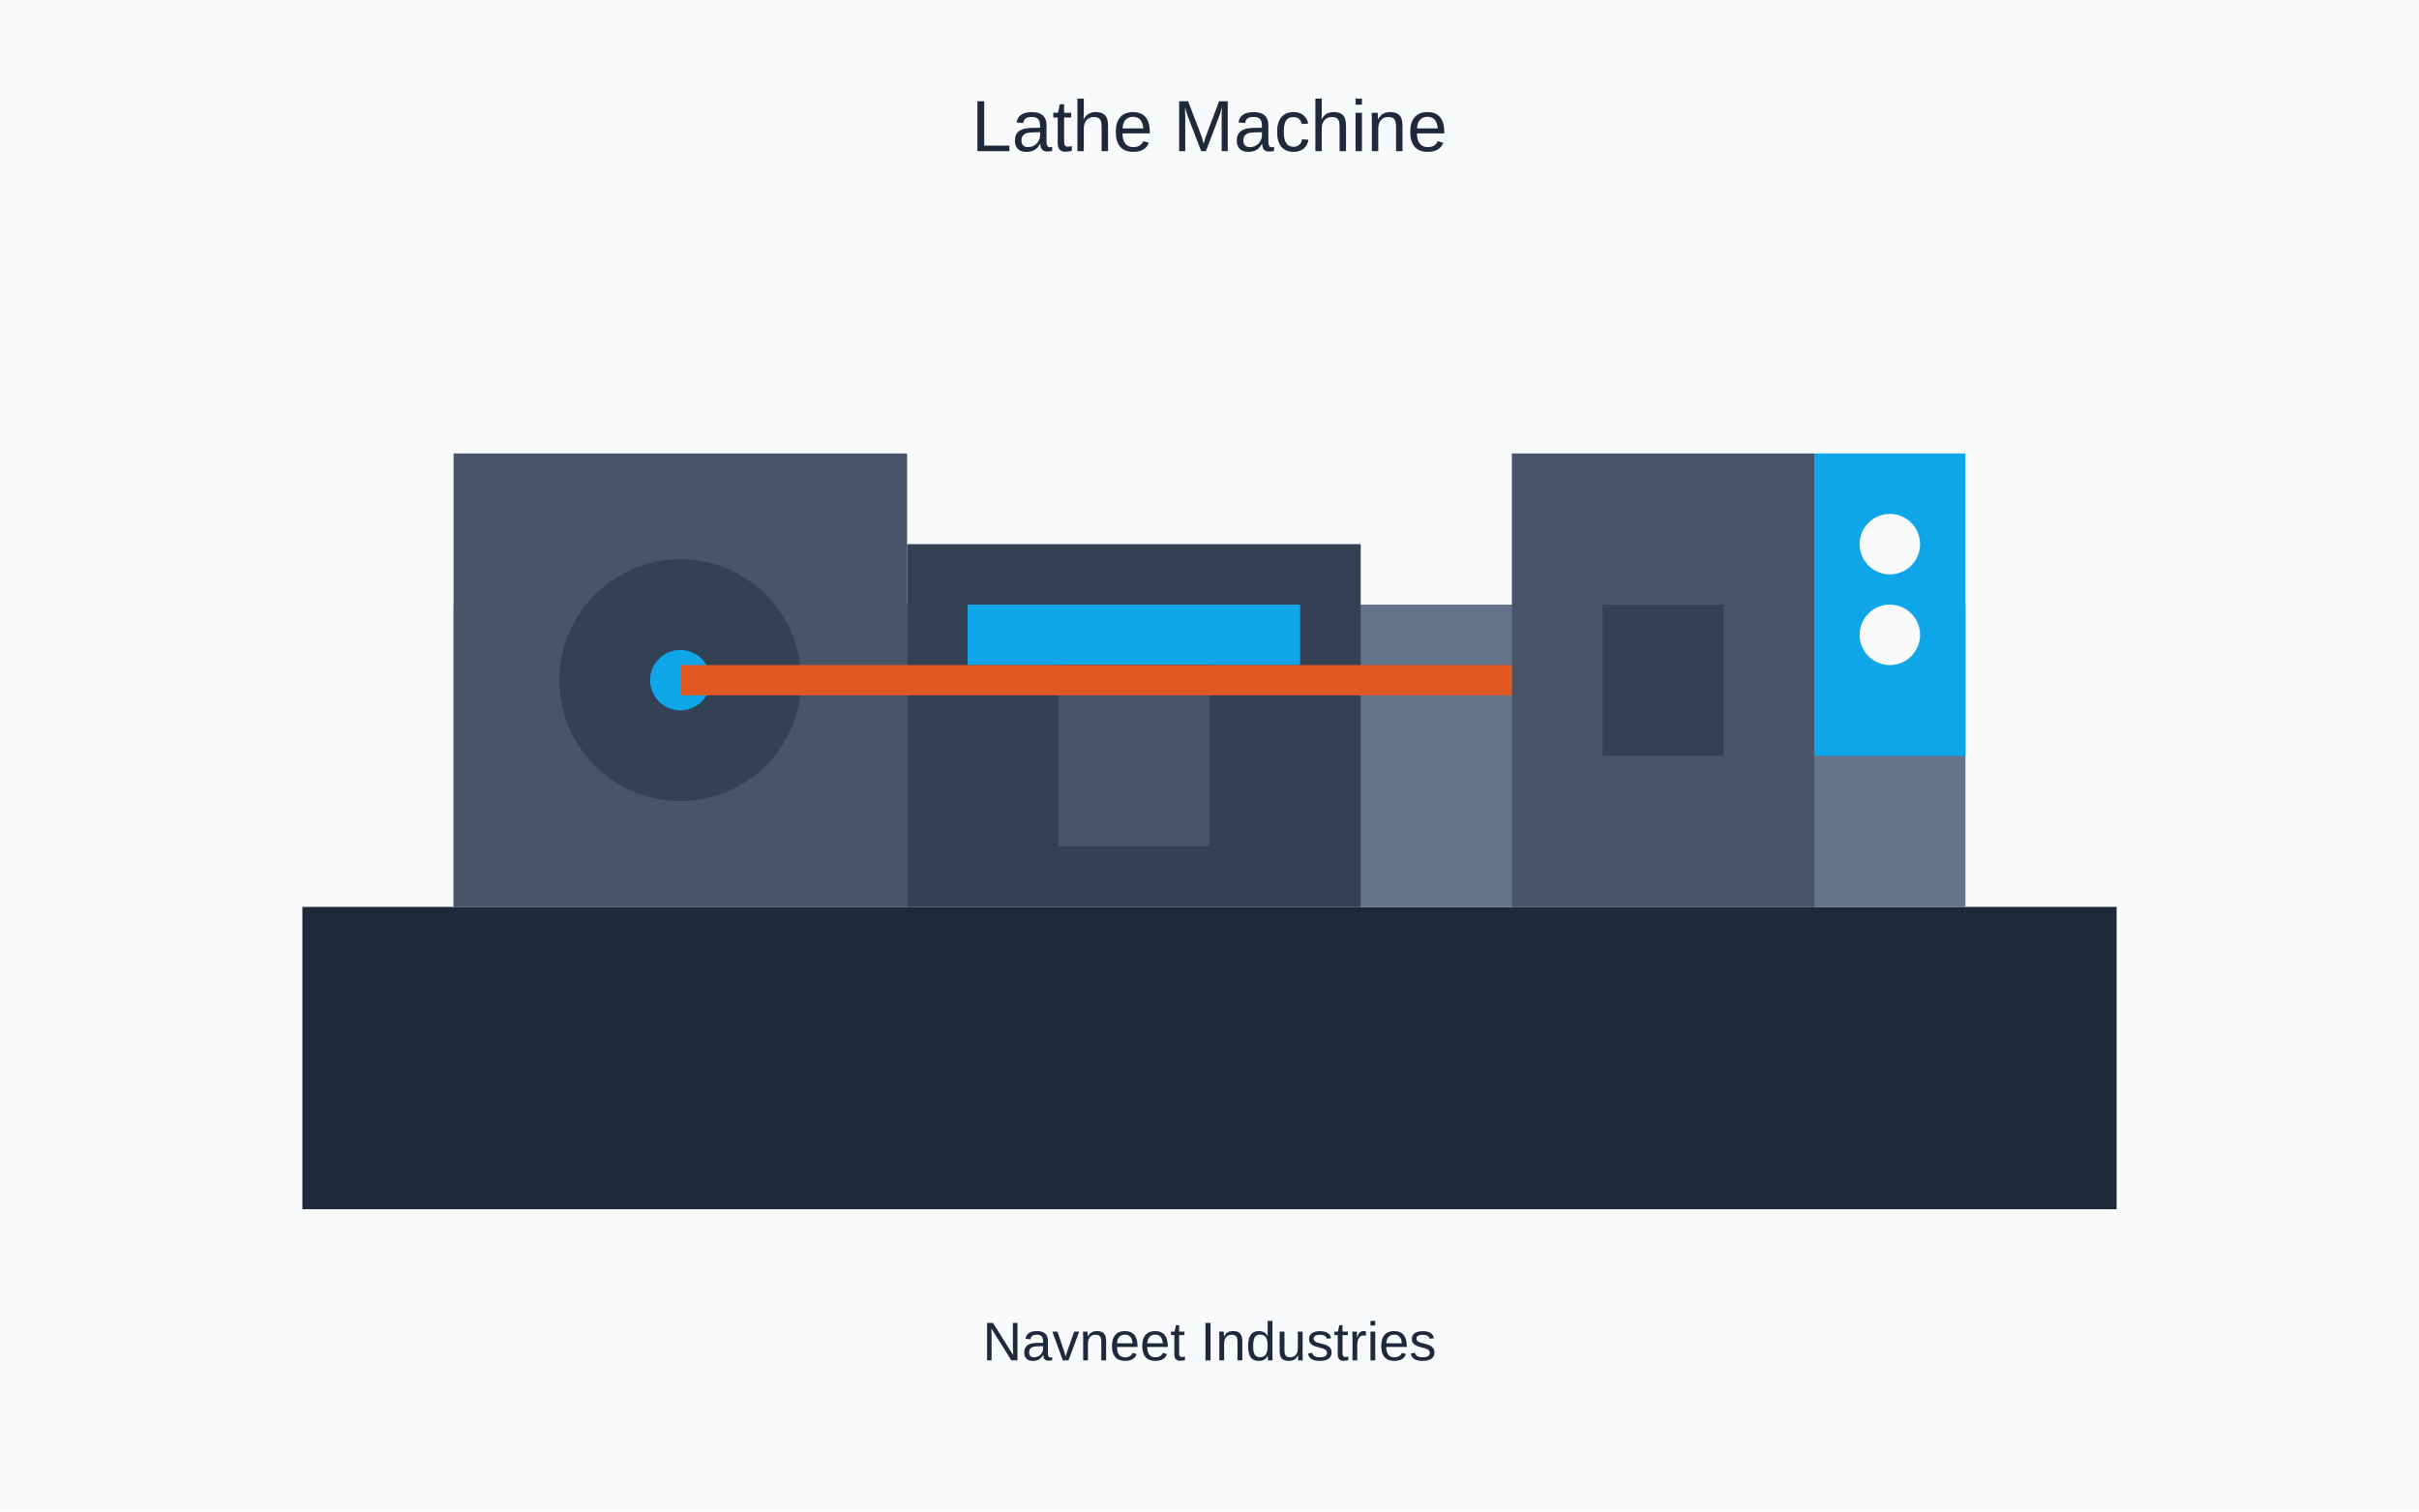
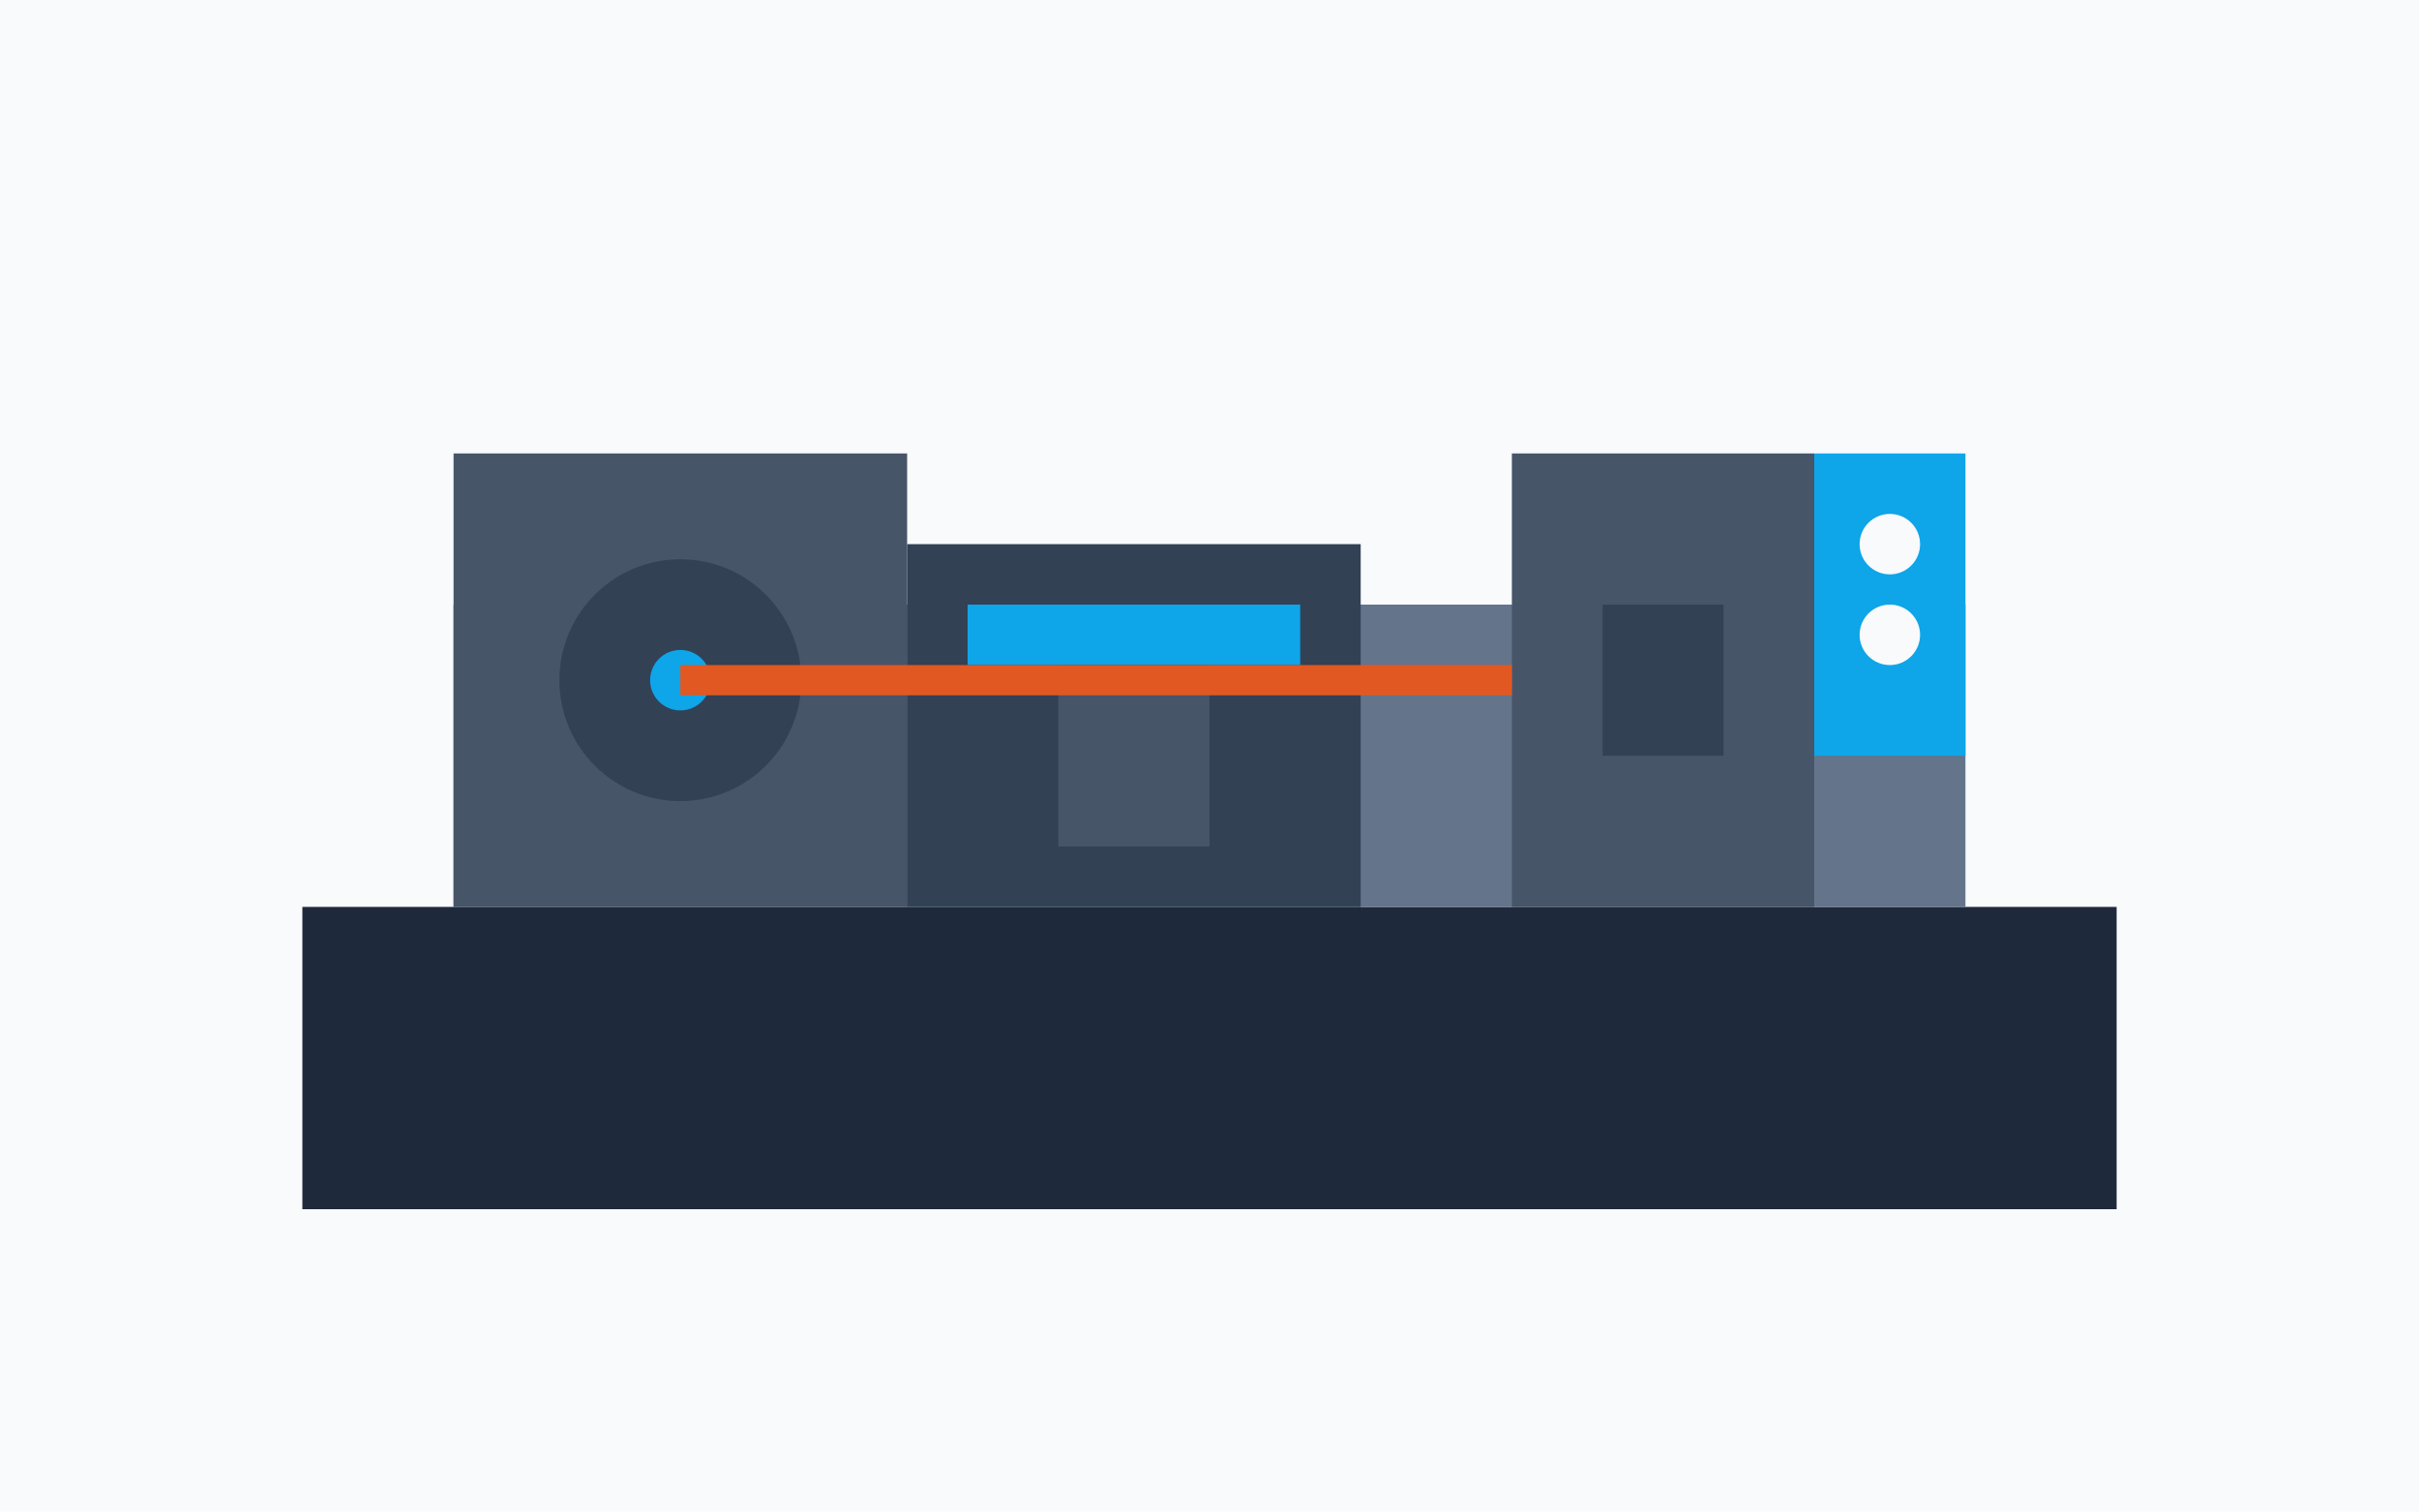
<svg xmlns="http://www.w3.org/2000/svg" width="800" height="500">
  <rect width="800" height="500" fill="#f8fafc" />
  <rect x="100" y="300" width="600" height="100" fill="#1E293B" />
  <rect x="150" y="200" width="500" height="100" fill="#64748B" />
  <rect x="150" y="150" width="150" height="150" fill="#475569" />
  <circle cx="225" cy="225" r="40" fill="#334155" />
  <circle cx="225" cy="225" r="10" fill="#0EA5E9" />
  <rect x="500" y="150" width="100" height="150" fill="#475569" />
  <rect x="530" y="200" width="40" height="50" fill="#334155" />
  <rect x="300" y="180" width="150" height="120" fill="#334155" />
  <rect x="320" y="200" width="110" height="20" fill="#0EA5E9" />
  <rect x="350" y="220" width="50" height="60" fill="#475569" />
  <rect x="225" y="220" width="275" height="10" fill="#E25822" />
  <rect x="600" y="150" width="50" height="100" fill="#0EA5E9" />
  <circle cx="625" cy="180" r="10" fill="#F8FAFC" />
  <circle cx="625" cy="210" r="10" fill="#F8FAFC" />
-   <text x="400" y="50" font-family="Arial" font-size="24" text-anchor="middle" fill="#1E293B">Lathe Machine</text>
-   <text x="400" y="450" font-family="Arial" font-size="18" text-anchor="middle" fill="#1E293B">Navneet Industries</text>
</svg>
